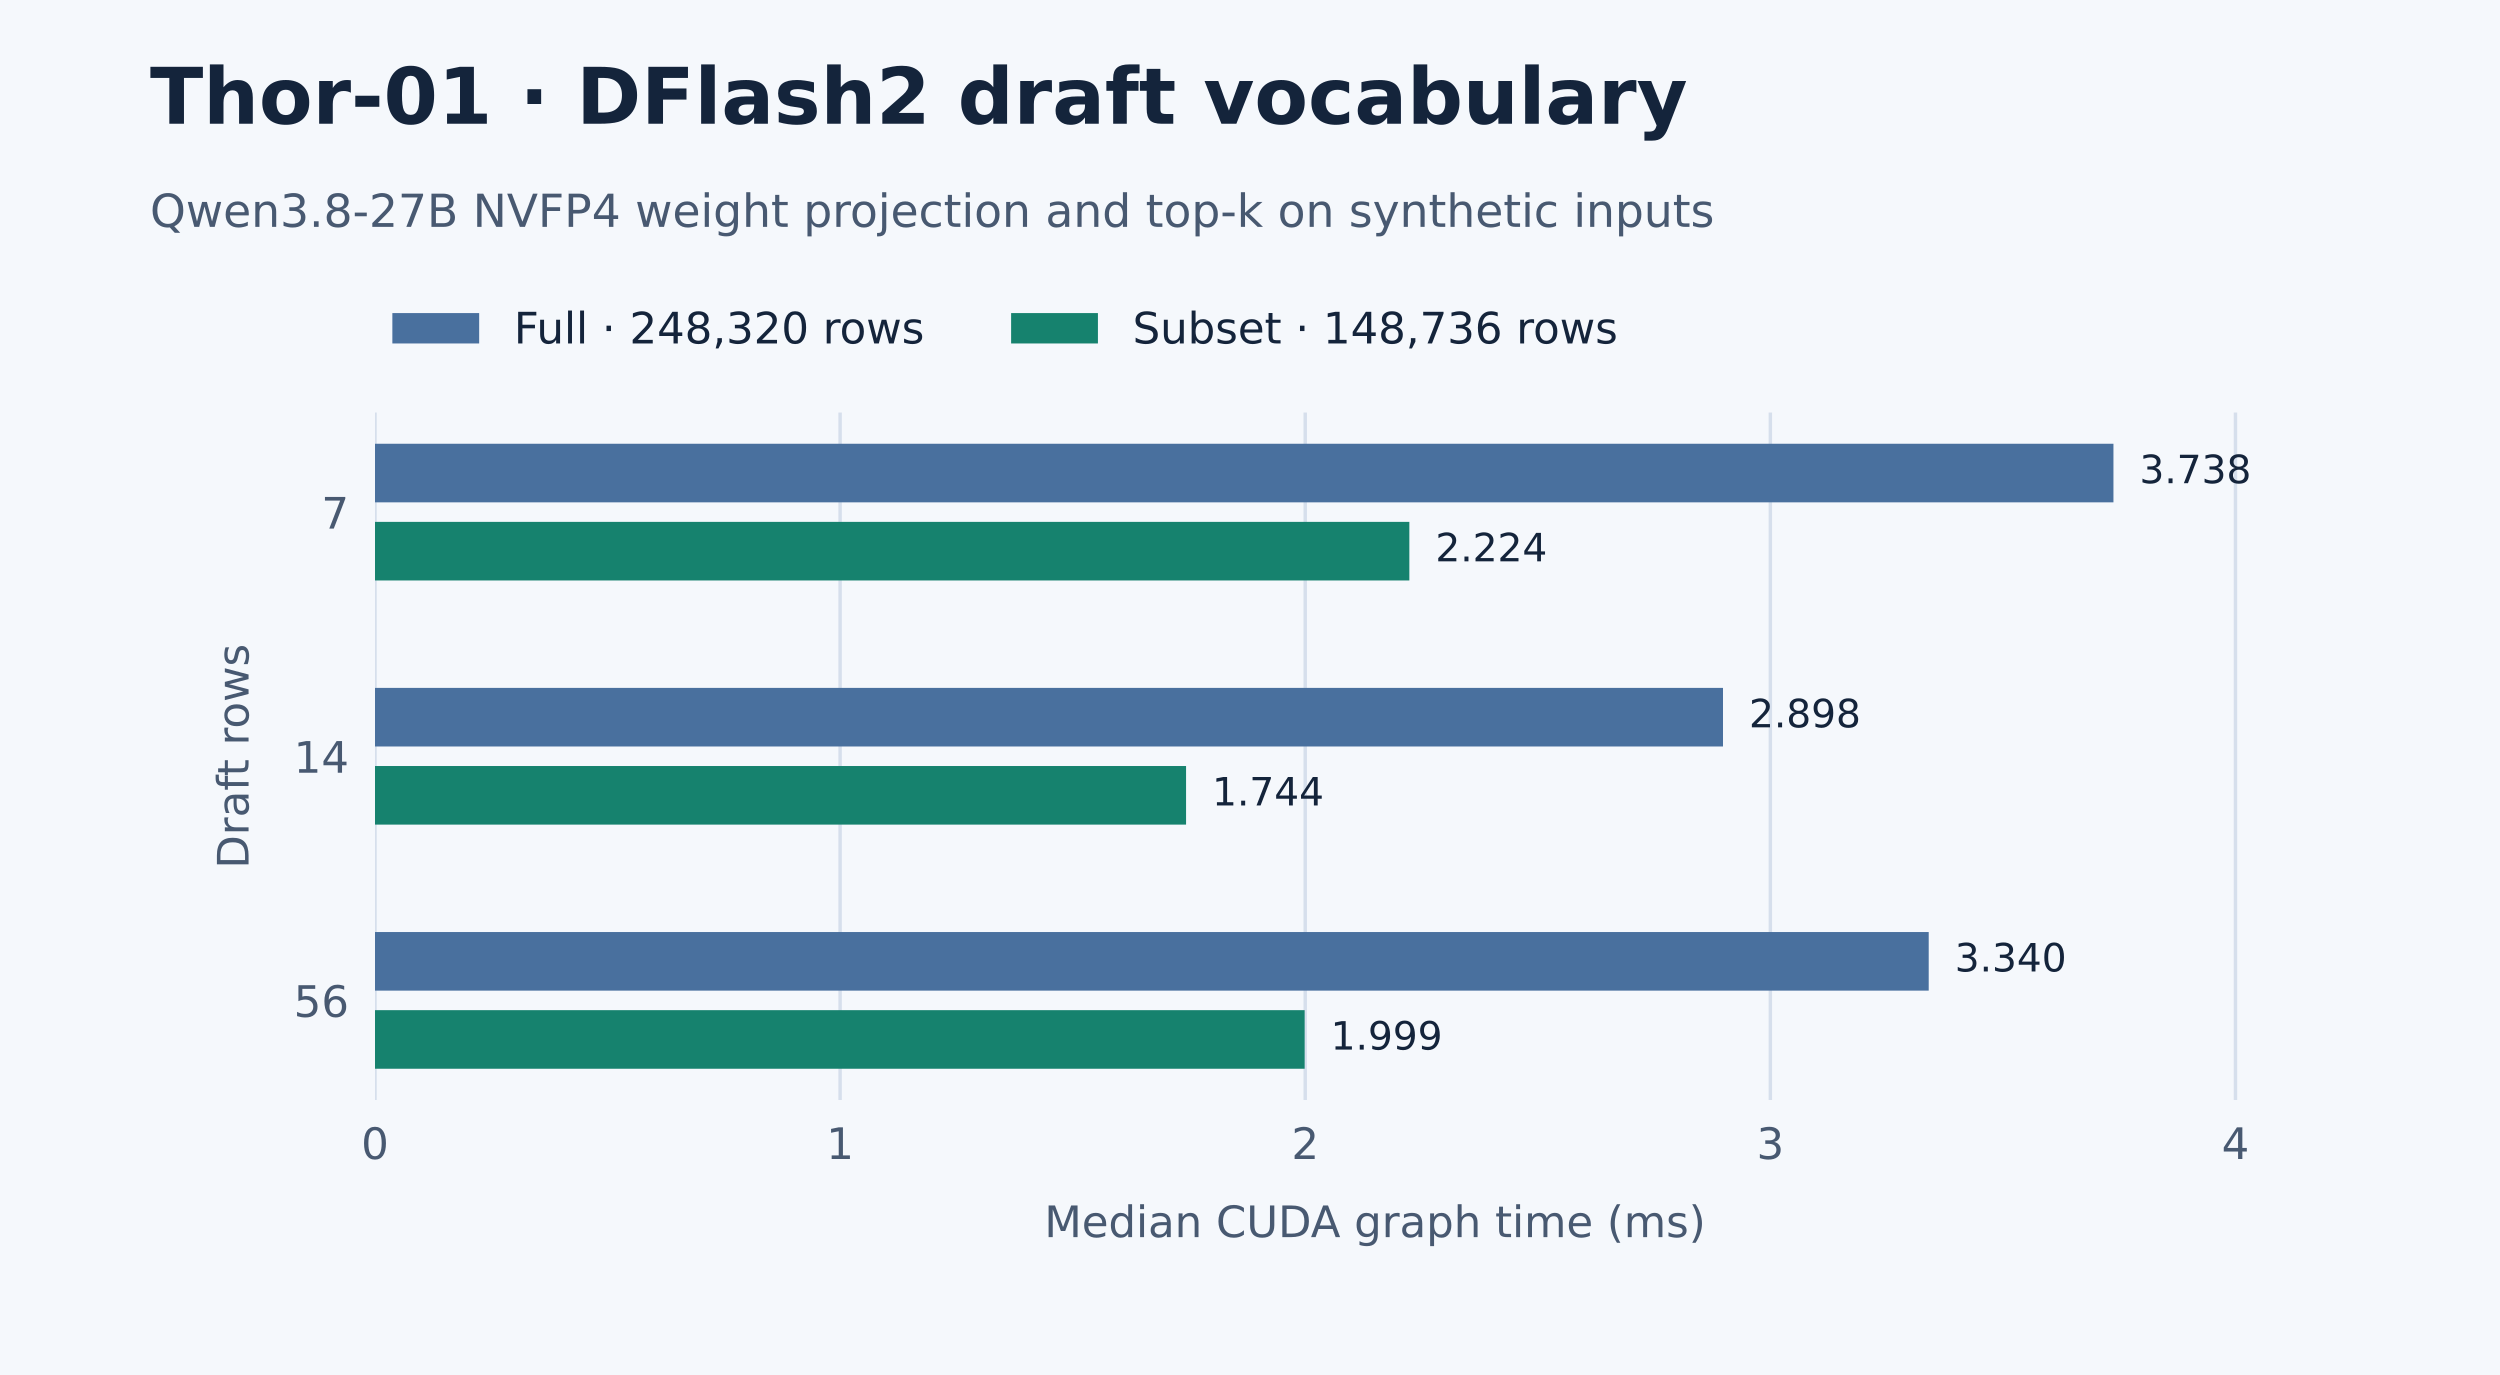
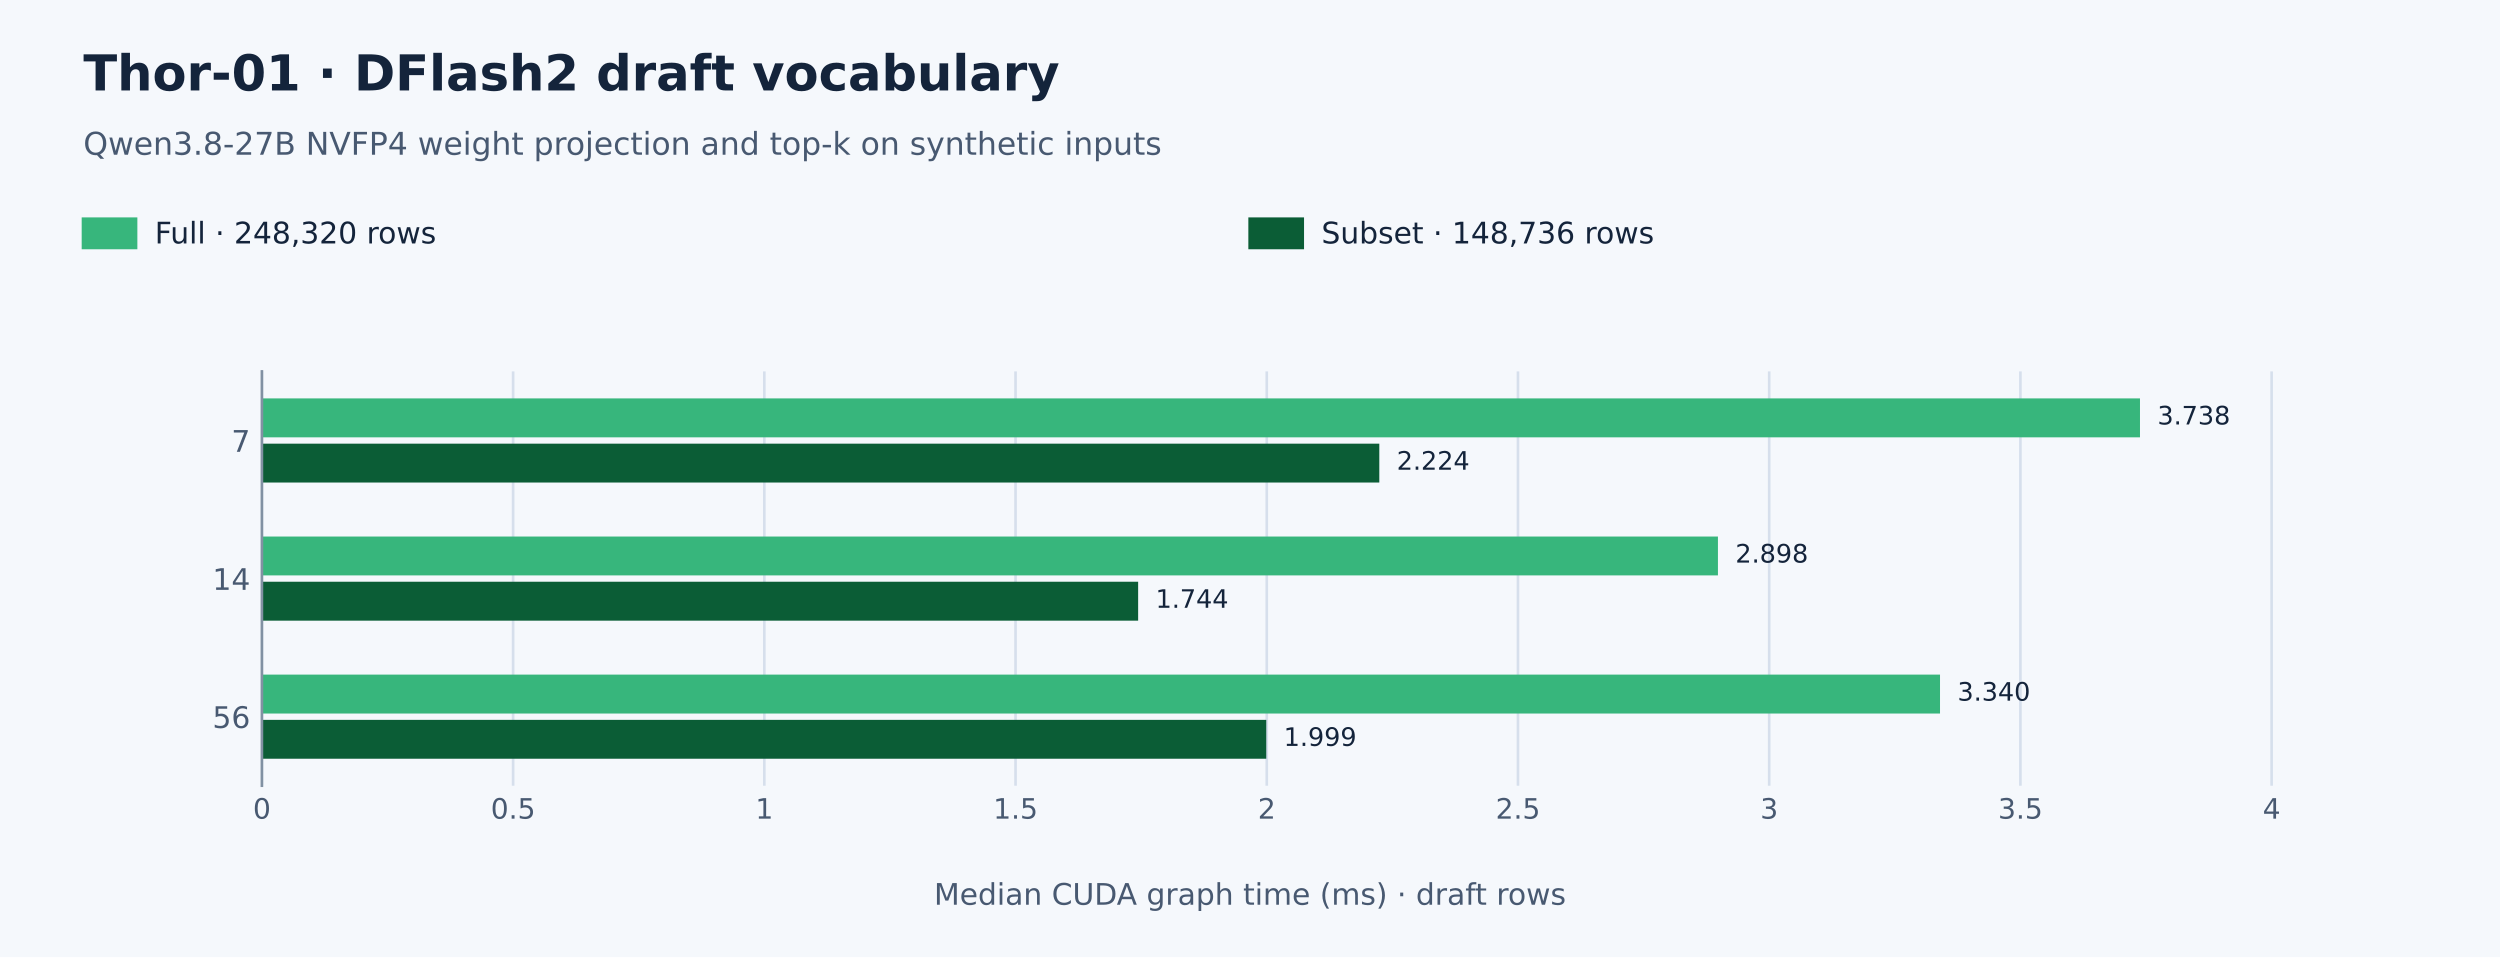
- <svg xmlns="http://www.w3.org/2000/svg" width="576pt" height="316.8pt" viewBox="0 0 576 316.8" version="1.1">
+ <svg xmlns="http://www.w3.org/2000/svg" width="756pt" height="289.44pt" viewBox="0 0 756 289.44" version="1.1">
  <defs>
    <style type="text/css">*{stroke-linejoin: round; stroke-linecap: butt}</style>
  </defs>
  <g id="figure_1">
    <g id="patch_1">
-       <path d="M 0 316.8 L 576 316.8 L 576 0 L 0 0 z " style="fill: #f5f8fc" />
+       <path d="M 0 289.44  L 756 289.44  L 756 0  L 0 0  z " style="fill: #f5f8fc" />
    </g>
    <g id="axes_1">
      <g id="patch_2">
-         <path d="M 86.4 253.44 L 547.2 253.44 L 547.2 95.04 L 86.4 95.04 z " style="fill: #f5f8fc" />
+         <path d="M 79.2 237.6  L 738 237.6  L 738 112.32  L 79.2 112.32  z " style="fill: #f5f8fc" />
      </g>
      <g id="matplotlib.axis_1">
        <g id="xtick_1">
          <g id="line2d_1">
-             <path d="M 86.4 253.44 L 86.4 95.04 " clip-path="url(#p0547f30f63)" style="fill: none; stroke: #d6dfec; stroke-width: 0.8; stroke-linecap: square" />
+             <path d="M 79.2 237.6  L 79.2 112.32  " clip-path="url(#p87fe9f9998)" style="fill: none; stroke: #d6dfec; stroke-width: 0.8; stroke-linecap: square" />
          </g>
          <g id="line2d_2" />
          <g id="text_1">
-             <text style="font-size: 10px; font-family: 'DejaVu Sans'; text-anchor: middle; fill: #485971" x="86.4" y="267.038" transform="rotate(-0 86.4 267.0377)">0</text>
+             <text style="font-size: 8.5px; font-family: 'DejaVu Sans', 'Helvetica Neue', Helvetica, Arial, sans-serif; text-anchor: middle; fill: #485971" x="79.2" y="247.558" transform="rotate(-0 79.2 247.558)">0</text>
          </g>
        </g>
        <g id="xtick_2">
          <g id="line2d_3">
-             <path d="M 193.563 253.44 L 193.563 95.04 " clip-path="url(#p0547f30f63)" style="fill: none; stroke: #d6dfec; stroke-width: 0.8; stroke-linecap: square" />
+             <path d="M 155.167 237.6  L 155.167 112.32  " clip-path="url(#p87fe9f9998)" style="fill: none; stroke: #d6dfec; stroke-width: 0.8; stroke-linecap: square" />
          </g>
          <g id="line2d_4" />
          <g id="text_2">
-             <text style="font-size: 10px; font-family: 'DejaVu Sans'; text-anchor: middle; fill: #485971" x="193.563" y="267.038" transform="rotate(-0 193.5628 267.0377)">1</text>
+             <text style="font-size: 8.5px; font-family: 'DejaVu Sans', 'Helvetica Neue', Helvetica, Arial, sans-serif; text-anchor: middle; fill: #485971" x="155.167" y="247.558" transform="rotate(-0 155.1672 247.558)">0.5</text>
          </g>
        </g>
        <g id="xtick_3">
          <g id="line2d_5">
-             <path d="M 300.726 253.44 L 300.726 95.04 " clip-path="url(#p0547f30f63)" style="fill: none; stroke: #d6dfec; stroke-width: 0.8; stroke-linecap: square" />
+             <path d="M 231.134 237.6  L 231.134 112.32  " clip-path="url(#p87fe9f9998)" style="fill: none; stroke: #d6dfec; stroke-width: 0.8; stroke-linecap: square" />
          </g>
          <g id="line2d_6" />
          <g id="text_3">
-             <text style="font-size: 10px; font-family: 'DejaVu Sans'; text-anchor: middle; fill: #485971" x="300.726" y="267.038" transform="rotate(-0 300.7256 267.0377)">2</text>
+             <text style="font-size: 8.5px; font-family: 'DejaVu Sans', 'Helvetica Neue', Helvetica, Arial, sans-serif; text-anchor: middle; fill: #485971" x="231.134" y="247.558" transform="rotate(-0 231.1345 247.558)">1</text>
          </g>
        </g>
        <g id="xtick_4">
          <g id="line2d_7">
-             <path d="M 407.888 253.44 L 407.888 95.04 " clip-path="url(#p0547f30f63)" style="fill: none; stroke: #d6dfec; stroke-width: 0.8; stroke-linecap: square" />
+             <path d="M 307.102 237.6  L 307.102 112.32  " clip-path="url(#p87fe9f9998)" style="fill: none; stroke: #d6dfec; stroke-width: 0.8; stroke-linecap: square" />
          </g>
          <g id="line2d_8" />
          <g id="text_4">
-             <text style="font-size: 10px; font-family: 'DejaVu Sans'; text-anchor: middle; fill: #485971" x="407.888" y="267.038" transform="rotate(-0 407.8884 267.0377)">3</text>
+             <text style="font-size: 8.5px; font-family: 'DejaVu Sans', 'Helvetica Neue', Helvetica, Arial, sans-serif; text-anchor: middle; fill: #485971" x="307.102" y="247.558" transform="rotate(-0 307.1017 247.558)">1.5</text>
          </g>
        </g>
        <g id="xtick_5">
          <g id="line2d_9">
-             <path d="M 515.051 253.44 L 515.051 95.04 " clip-path="url(#p0547f30f63)" style="fill: none; stroke: #d6dfec; stroke-width: 0.8; stroke-linecap: square" />
+             <path d="M 383.069 237.6  L 383.069 112.32  " clip-path="url(#p87fe9f9998)" style="fill: none; stroke: #d6dfec; stroke-width: 0.8; stroke-linecap: square" />
          </g>
          <g id="line2d_10" />
          <g id="text_5">
-             <text style="font-size: 10px; font-family: 'DejaVu Sans'; text-anchor: middle; fill: #485971" x="515.051" y="267.038" transform="rotate(-0 515.0512 267.0377)">4</text>
+             <text style="font-size: 8.5px; font-family: 'DejaVu Sans', 'Helvetica Neue', Helvetica, Arial, sans-serif; text-anchor: middle; fill: #485971" x="383.069" y="247.558" transform="rotate(-0 383.0689 247.558)">2</text>
          </g>
        </g>
-         <g id="text_6">
-           <text style="font-size: 10px; font-family: 'DejaVu Sans'; text-anchor: middle; fill: #485971" x="316.8" y="285.038" transform="rotate(-0 316.8 285.0384)">Median CUDA graph time (ms)</text>
+         <g id="xtick_6">
+           <g id="line2d_11">
+             <path d="M 459.036 237.6  L 459.036 112.32  " clip-path="url(#p87fe9f9998)" style="fill: none; stroke: #d6dfec; stroke-width: 0.8; stroke-linecap: square" />
+           </g>
+           <g id="line2d_12" />
+           <g id="text_6">
+             <text style="font-size: 8.5px; font-family: 'DejaVu Sans', 'Helvetica Neue', Helvetica, Arial, sans-serif; text-anchor: middle; fill: #485971" x="459.036" y="247.558" transform="rotate(-0 459.0362 247.558)">2.5</text>
+           </g>
+         </g>
+         <g id="xtick_7">
+           <g id="line2d_13">
+             <path d="M 535.003 237.6  L 535.003 112.32  " clip-path="url(#p87fe9f9998)" style="fill: none; stroke: #d6dfec; stroke-width: 0.8; stroke-linecap: square" />
+           </g>
+           <g id="line2d_14" />
+           <g id="text_7">
+             <text style="font-size: 8.5px; font-family: 'DejaVu Sans', 'Helvetica Neue', Helvetica, Arial, sans-serif; text-anchor: middle; fill: #485971" x="535.003" y="247.558" transform="rotate(-0 535.0034 247.558)">3</text>
+           </g>
+         </g>
+         <g id="xtick_8">
+           <g id="line2d_15">
+             <path d="M 610.971 237.6  L 610.971 112.32  " clip-path="url(#p87fe9f9998)" style="fill: none; stroke: #d6dfec; stroke-width: 0.8; stroke-linecap: square" />
+           </g>
+           <g id="line2d_16" />
+           <g id="text_8">
+             <text style="font-size: 8.5px; font-family: 'DejaVu Sans', 'Helvetica Neue', Helvetica, Arial, sans-serif; text-anchor: middle; fill: #485971" x="610.971" y="247.558" transform="rotate(-0 610.9706 247.558)">3.5</text>
+           </g>
+         </g>
+         <g id="xtick_9">
+           <g id="line2d_17">
+             <path d="M 686.938 237.6  L 686.938 112.32  " clip-path="url(#p87fe9f9998)" style="fill: none; stroke: #d6dfec; stroke-width: 0.8; stroke-linecap: square" />
+           </g>
+           <g id="line2d_18" />
+           <g id="text_9">
+             <text style="font-size: 8.5px; font-family: 'DejaVu Sans', 'Helvetica Neue', Helvetica, Arial, sans-serif; text-anchor: middle; fill: #485971" x="686.938" y="247.558" transform="rotate(-0 686.9379 247.558)">4</text>
+           </g>
        </g>
      </g>
      <g id="matplotlib.axis_2">
        <g id="ytick_1">
-           <g id="line2d_11" />
-           <g id="text_7">
-             <text style="font-size: 10px; font-family: 'DejaVu Sans'; text-anchor: end; fill: #485971" x="80.4" y="121.789" transform="rotate(-0 80.4 121.7888)">7</text>
+           <g id="line2d_19" />
+           <g id="text_10">
+             <text style="font-size: 9px; font-family: 'DejaVu Sans', 'Helvetica Neue', Helvetica, Arial, sans-serif; text-anchor: end; fill: #485971" x="75.7" y="136.619" transform="rotate(-0 75.7 136.6189)">7</text>
          </g>
        </g>
        <g id="ytick_2">
-           <g id="line2d_12" />
-           <g id="text_8">
-             <text style="font-size: 10px; font-family: 'DejaVu Sans'; text-anchor: end; fill: #485971" x="80.4" y="178.039" transform="rotate(-0 80.4 178.0388)">14</text>
+           <g id="line2d_20" />
+           <g id="text_11">
+             <text style="font-size: 9px; font-family: 'DejaVu Sans', 'Helvetica Neue', Helvetica, Arial, sans-serif; text-anchor: end; fill: #485971" x="75.7" y="178.379" transform="rotate(-0 75.7 178.3789)">14</text>
          </g>
        </g>
        <g id="ytick_3">
-           <g id="line2d_13" />
-           <g id="text_9">
-             <text style="font-size: 10px; font-family: 'DejaVu Sans'; text-anchor: end; fill: #485971" x="80.4" y="234.289" transform="rotate(-0 80.4 234.2888)">56</text>
+           <g id="line2d_21" />
+           <g id="text_12">
+             <text style="font-size: 9px; font-family: 'DejaVu Sans', 'Helvetica Neue', Helvetica, Arial, sans-serif; text-anchor: end; fill: #485971" x="75.7" y="220.139" transform="rotate(-0 75.7 220.1389)">56</text>
          </g>
-         </g>
-         <g id="text_10">
-           <text style="font-size: 10px; font-family: 'DejaVu Sans'; text-anchor: middle; fill: #485971" x="57.273" y="174.24" transform="rotate(-90 57.27266 174.24)">Draft rows</text>
        </g>
      </g>
      <g id="patch_3">
-         <path d="M 86.4 102.24 L 486.939 102.24 L 486.939 115.74 L 86.4 115.74 z " clip-path="url(#p0547f30f63)" style="fill: #49709e" />
+         <path d="M 79.2 120.478  L 647.131 120.478  L 647.131 132.242  L 79.2 132.242  z " clip-path="url(#p87fe9f9998)" style="fill: #37b67c" />
      </g>
      <g id="patch_4">
-         <path d="M 86.4 158.49 L 396.978 158.49 L 396.978 171.99 L 86.4 171.99 z " clip-path="url(#p0547f30f63)" style="fill: #49709e" />
+         <path d="M 79.2 134.158  L 417.102 134.158  L 417.102 145.922  L 79.2 145.922  z " clip-path="url(#p87fe9f9998)" style="fill: #0b5d36" />
      </g>
      <g id="patch_5">
-         <path d="M 86.4 214.74 L 444.375 214.74 L 444.375 228.24 L 86.4 228.24 z " clip-path="url(#p0547f30f63)" style="fill: #49709e" />
+         <path d="M 79.2 162.238  L 519.506 162.238  L 519.506 174.002  L 79.2 174.002  z " clip-path="url(#p87fe9f9998)" style="fill: #37b67c" />
      </g>
      <g id="patch_6">
-         <path d="M 86.4 120.24 L 324.715 120.24 L 324.715 133.74 L 86.4 133.74 z " clip-path="url(#p0547f30f63)" style="fill: #16826e" />
+         <path d="M 79.2 175.918  L 344.174 175.918  L 344.174 187.682  L 79.2 187.682  z " clip-path="url(#p87fe9f9998)" style="fill: #0b5d36" />
      </g>
      <g id="patch_7">
-         <path d="M 86.4 176.49 L 273.269 176.49 L 273.269 189.99 L 86.4 189.99 z " clip-path="url(#p0547f30f63)" style="fill: #16826e" />
+         <path d="M 79.2 203.998  L 586.661 203.998  L 586.661 215.762  L 79.2 215.762  z " clip-path="url(#p87fe9f9998)" style="fill: #37b67c" />
      </g>
      <g id="patch_8">
-         <path d="M 86.4 232.74 L 300.591 232.74 L 300.591 246.24 L 86.4 246.24 z " clip-path="url(#p0547f30f63)" style="fill: #16826e" />
+         <path d="M 79.2 217.678  L 382.917 217.678  L 382.917 229.442  L 79.2 229.442  z " clip-path="url(#p87fe9f9998)" style="fill: #0b5d36" />
      </g>
-       <g id="text_11">
-         <text style="font-size: 9px; font-family: 'DejaVu Sans'; text-anchor: start; fill: #14243b" x="492.939" y="111.328" transform="rotate(-0 492.9385 111.3279)">3.738</text>
-       </g>
-       <g id="text_12">
-         <text style="font-size: 9px; font-family: 'DejaVu Sans'; text-anchor: start; fill: #14243b" x="402.978" y="167.578" transform="rotate(-0 402.9783 167.5779)">2.898</text>
+       <g id="patch_9">
+         <path d="M 79.2 237.6  L 79.2 112.32  " style="fill: none; stroke: #8191a3; stroke-width: 0.8; stroke-linejoin: miter; stroke-linecap: square" />
      </g>
      <g id="text_13">
-         <text style="font-size: 9px; font-family: 'DejaVu Sans'; text-anchor: start; fill: #14243b" x="450.375" y="223.828" transform="rotate(-0 450.3747 223.8279)">3.340</text>
+         <text style="font-size: 7.7px; font-family: 'DejaVu Sans', 'Helvetica Neue', Helvetica, Arial, sans-serif; text-anchor: start; fill: #14243b" x="652.401" y="128.36" transform="rotate(-0 652.4014 128.3602)">3.738</text>
      </g>
      <g id="text_14">
-         <text style="font-size: 9px; font-family: 'DejaVu Sans'; text-anchor: start; fill: #14243b" x="330.715" y="129.328" transform="rotate(-0 330.7148 129.3279)">2.224</text>
+         <text style="font-size: 7.7px; font-family: 'DejaVu Sans', 'Helvetica Neue', Helvetica, Arial, sans-serif; text-anchor: start; fill: #14243b" x="422.373" y="142.04" transform="rotate(-0 422.3727 142.0402)">2.224</text>
      </g>
      <g id="text_15">
-         <text style="font-size: 9px; font-family: 'DejaVu Sans'; text-anchor: start; fill: #14243b" x="279.269" y="185.578" transform="rotate(-0 279.2692 185.5779)">1.744</text>
+         <text style="font-size: 7.7px; font-family: 'DejaVu Sans', 'Helvetica Neue', Helvetica, Arial, sans-serif; text-anchor: start; fill: #14243b" x="524.776" y="170.12" transform="rotate(-0 524.7765 170.1202)">2.898</text>
      </g>
      <g id="text_16">
-         <text style="font-size: 9px; font-family: 'DejaVu Sans'; text-anchor: start; fill: #14243b" x="306.591" y="241.828" transform="rotate(-0 306.5908 241.8279)">1.999</text>
+         <text style="font-size: 7.7px; font-family: 'DejaVu Sans', 'Helvetica Neue', Helvetica, Arial, sans-serif; text-anchor: start; fill: #14243b" x="349.444" y="183.8" transform="rotate(-0 349.4441 183.8002)">1.744</text>
      </g>
-       <g id="legend_1">
-         <g id="patch_9">
-           <path d="M 90.4 79.134 L 110.4 79.134 L 110.4 72.134 L 90.4 72.134 z " style="fill: #49709e" />
-         </g>
-         <g id="text_17">
-           <text style="font-size: 10px; font-family: 'DejaVu Sans'; text-anchor: start; fill: #14243b" x="118.4" y="79.134" transform="rotate(-0 118.4 79.13366)">Full · 248,320 rows</text>
-         </g>
-         <g id="patch_10">
-           <path d="M 232.961 79.134 L 252.961 79.134 L 252.961 72.134 L 232.961 72.134 z " style="fill: #16826e" />
-         </g>
-         <g id="text_18">
-           <text style="font-size: 10px; font-family: 'DejaVu Sans'; text-anchor: start; fill: #14243b" x="260.961" y="79.134" transform="rotate(-0 260.9609 79.13366)">Subset · 148,736 rows</text>
-         </g>
+       <g id="text_17">
+         <text style="font-size: 7.7px; font-family: 'DejaVu Sans', 'Helvetica Neue', Helvetica, Arial, sans-serif; text-anchor: start; fill: #14243b" x="591.932" y="211.88" transform="rotate(-0 591.9315 211.8802)">3.340</text>
+       </g>
+       <g id="text_18">
+         <text style="font-size: 7.7px; font-family: 'DejaVu Sans', 'Helvetica Neue', Helvetica, Arial, sans-serif; text-anchor: start; fill: #14243b" x="388.187" y="225.56" transform="rotate(-0 388.1874 225.5602)">1.999</text>
      </g>
    </g>
+     <g id="patch_10">
+       <path d="M 25.2 74.88  L 41.04 74.88  L 41.04 66.24  L 25.2 66.24  z " style="fill: #37b67c; stroke: #37b67c; stroke-linejoin: miter" />
+     </g>
+     <g id="patch_11">
+       <path d="M 378 74.88  L 393.84 74.88  L 393.84 66.24  L 378 66.24  z " style="fill: #0b5d36; stroke: #0b5d36; stroke-linejoin: miter" />
+     </g>
    <g id="text_19">
-       <text style="font-weight: 700; font-size: 18px; font-family: 'DejaVu Sans'; text-anchor: start; fill: #14243b" x="34.56" y="28.512" transform="rotate(-0 34.56 28.512)">Thor-01 · DFlash2 draft vocabulary</text>
+       <text style="font-weight: 700; font-size: 15px; font-family: 'DejaVu Sans', 'Helvetica Neue', Helvetica, Arial, sans-serif; text-anchor: start; fill: #14243b" x="25.2" y="27.36" transform="rotate(-0 25.2 27.36)">Thor-01 · DFlash2 draft vocabulary</text>
    </g>
    <g id="text_20">
-       <text style="font-size: 10.5px; font-family: 'DejaVu Sans'; text-anchor: start; fill: #485971" x="34.56" y="52.272" transform="rotate(-0 34.56 52.272)">Qwen3.8-27B NVFP4 weight projection and top-k on synthetic inputs</text>
+       <text style="font-size: 9.5px; font-family: 'DejaVu Sans', 'Helvetica Neue', Helvetica, Arial, sans-serif; text-anchor: start; fill: #485971" x="25.2" y="46.8" transform="rotate(-0 25.2 46.8)">Qwen3.8-27B NVFP4 weight projection and top-k on synthetic inputs</text>
+     </g>
+     <g id="text_21">
+       <text style="font-size: 9px; font-family: 'DejaVu Sans', 'Helvetica Neue', Helvetica, Arial, sans-serif; text-anchor: start; fill: #14243b" x="46.8" y="73.618" transform="rotate(-0 46.8 73.61824)">Full · 248,320 rows</text>
+     </g>
+     <g id="text_22">
+       <text style="font-size: 9px; font-family: 'DejaVu Sans', 'Helvetica Neue', Helvetica, Arial, sans-serif; text-anchor: start; fill: #14243b" x="399.6" y="73.618" transform="rotate(-0 399.6 73.61824)">Subset · 148,736 rows</text>
+     </g>
+     <g id="text_23">
+       <text style="font-size: 9px; font-family: 'DejaVu Sans', 'Helvetica Neue', Helvetica, Arial, sans-serif; text-anchor: middle; fill: #485971" x="378" y="273.6" transform="rotate(-0 378 273.6)">Median CUDA graph time (ms) · draft rows</text>
    </g>
  </g>
  <defs>
-     <clipPath id="p0547f30f63">
-       <rect x="86.4" y="95.04" width="460.8" height="158.4" />
+     <clipPath id="p87fe9f9998">
+       <rect x="79.2" y="112.32" width="658.8" height="125.28" />
    </clipPath>
  </defs>
</svg>
